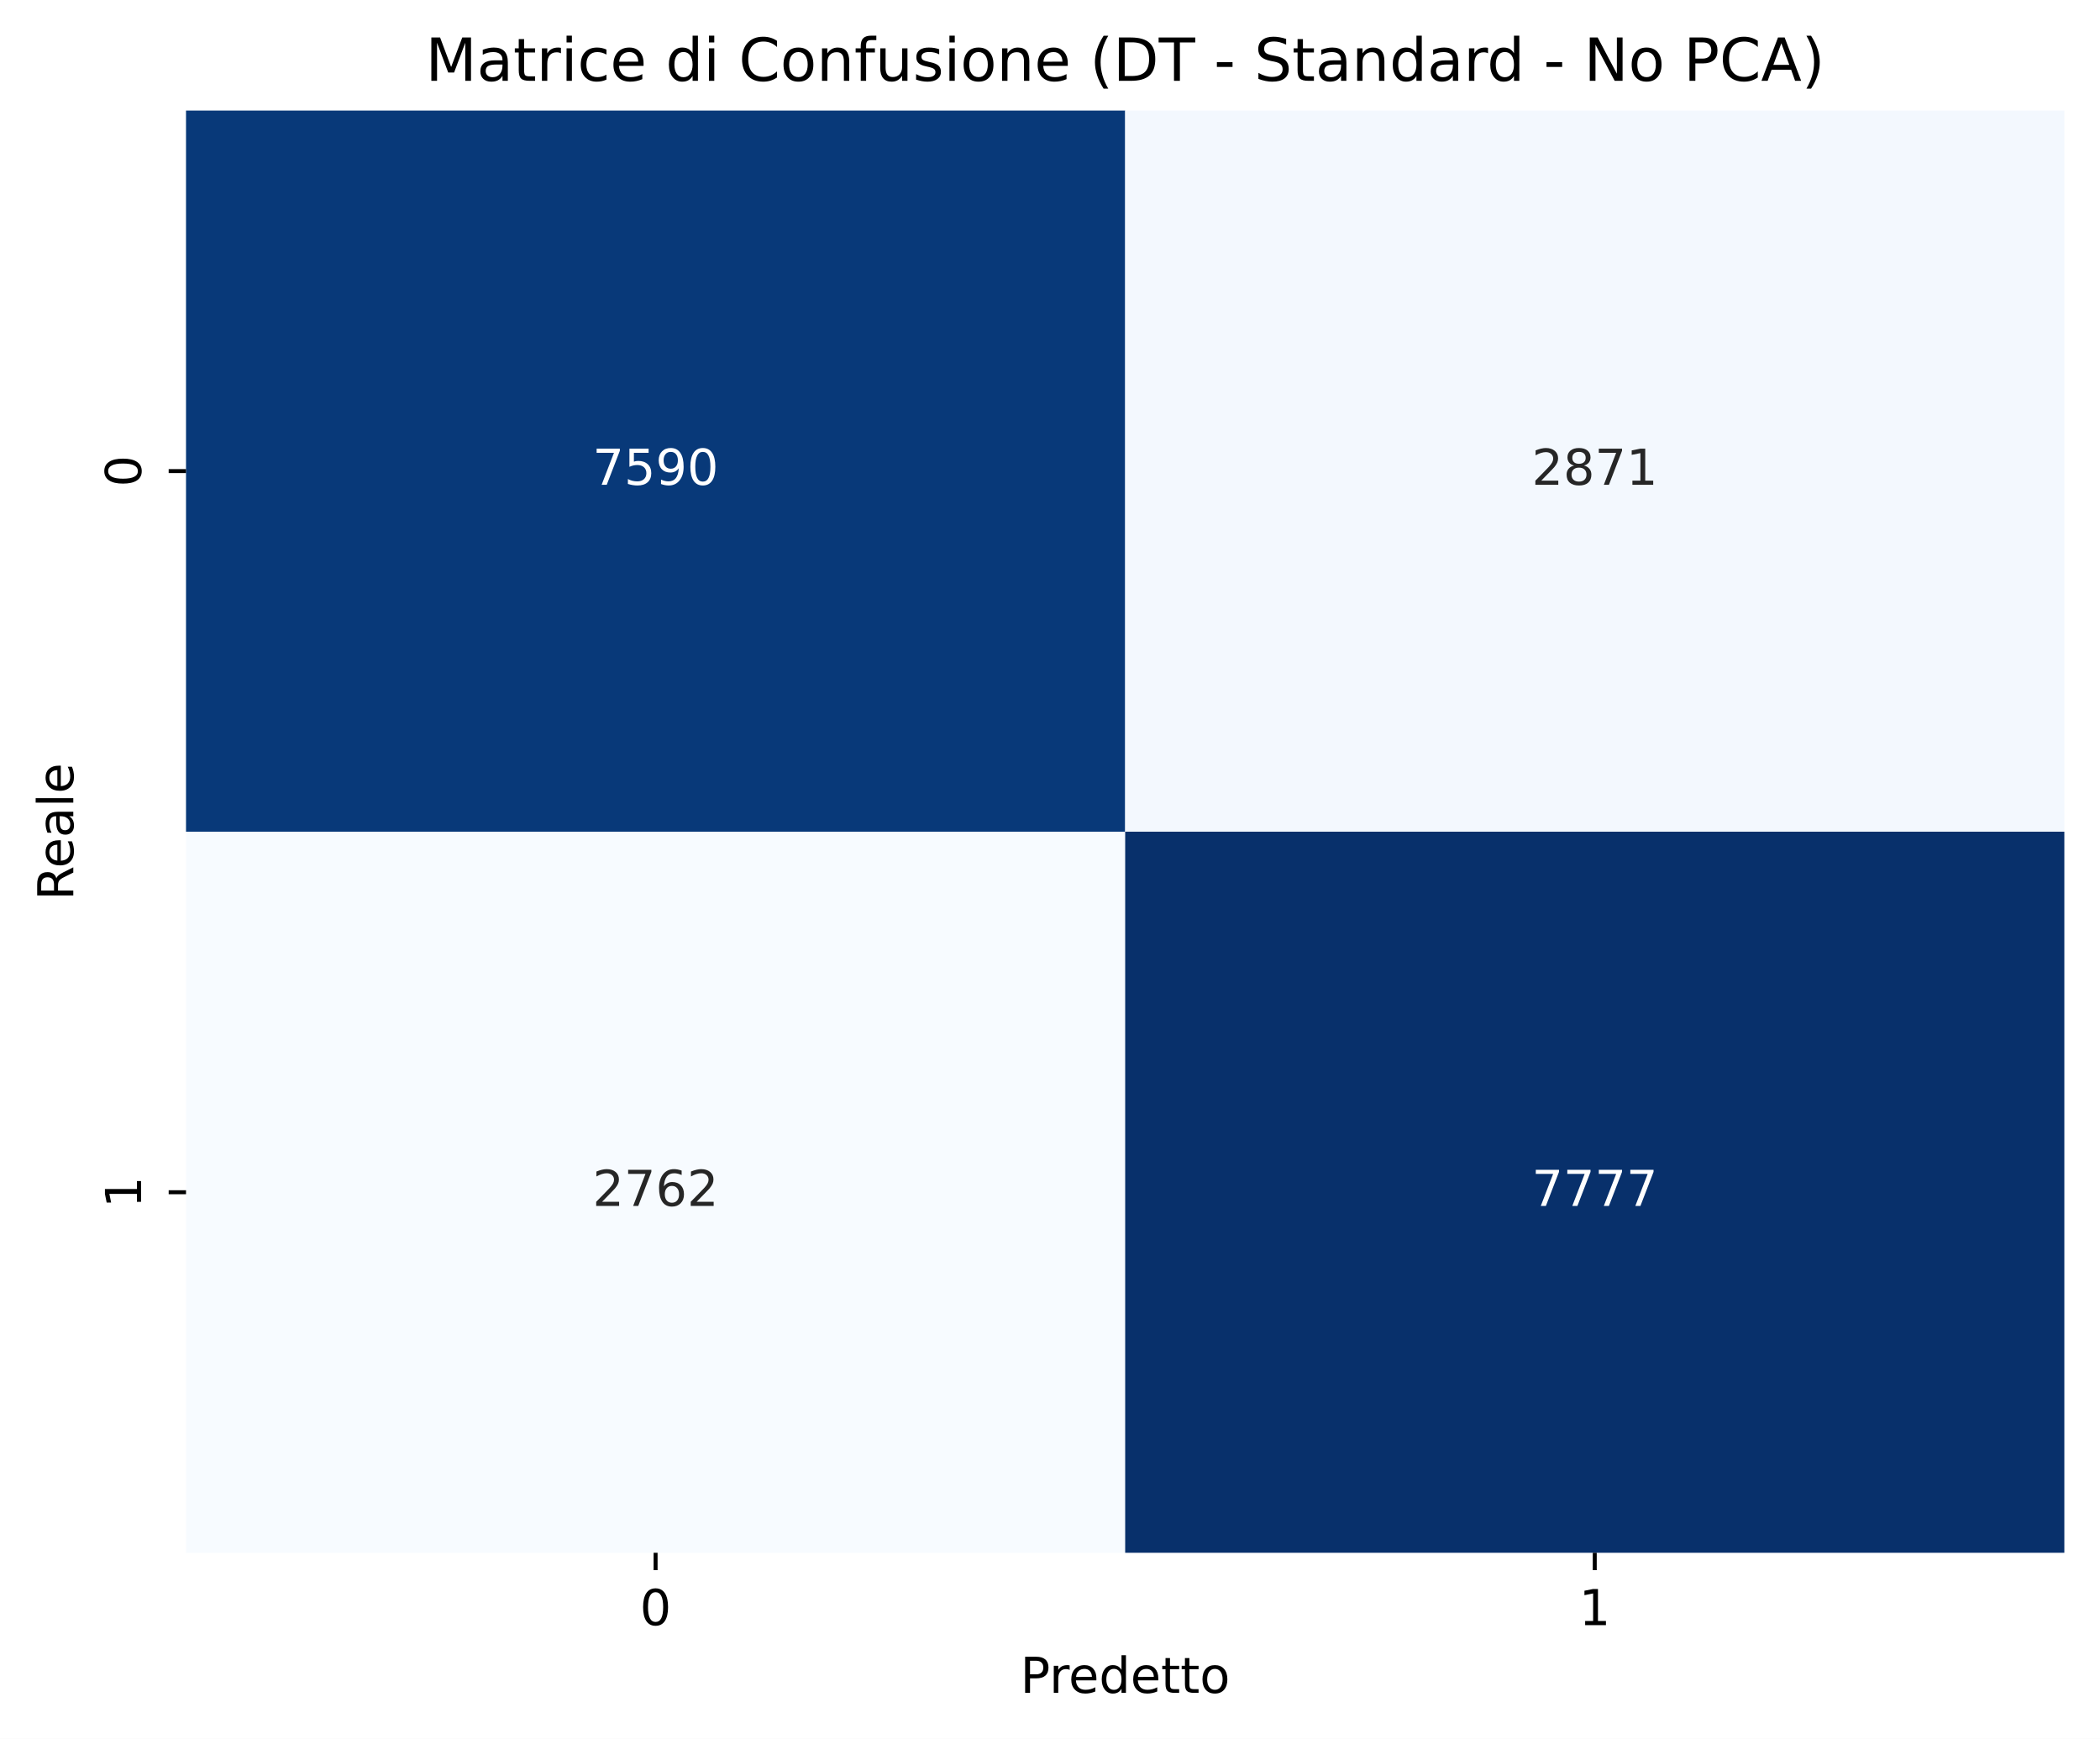
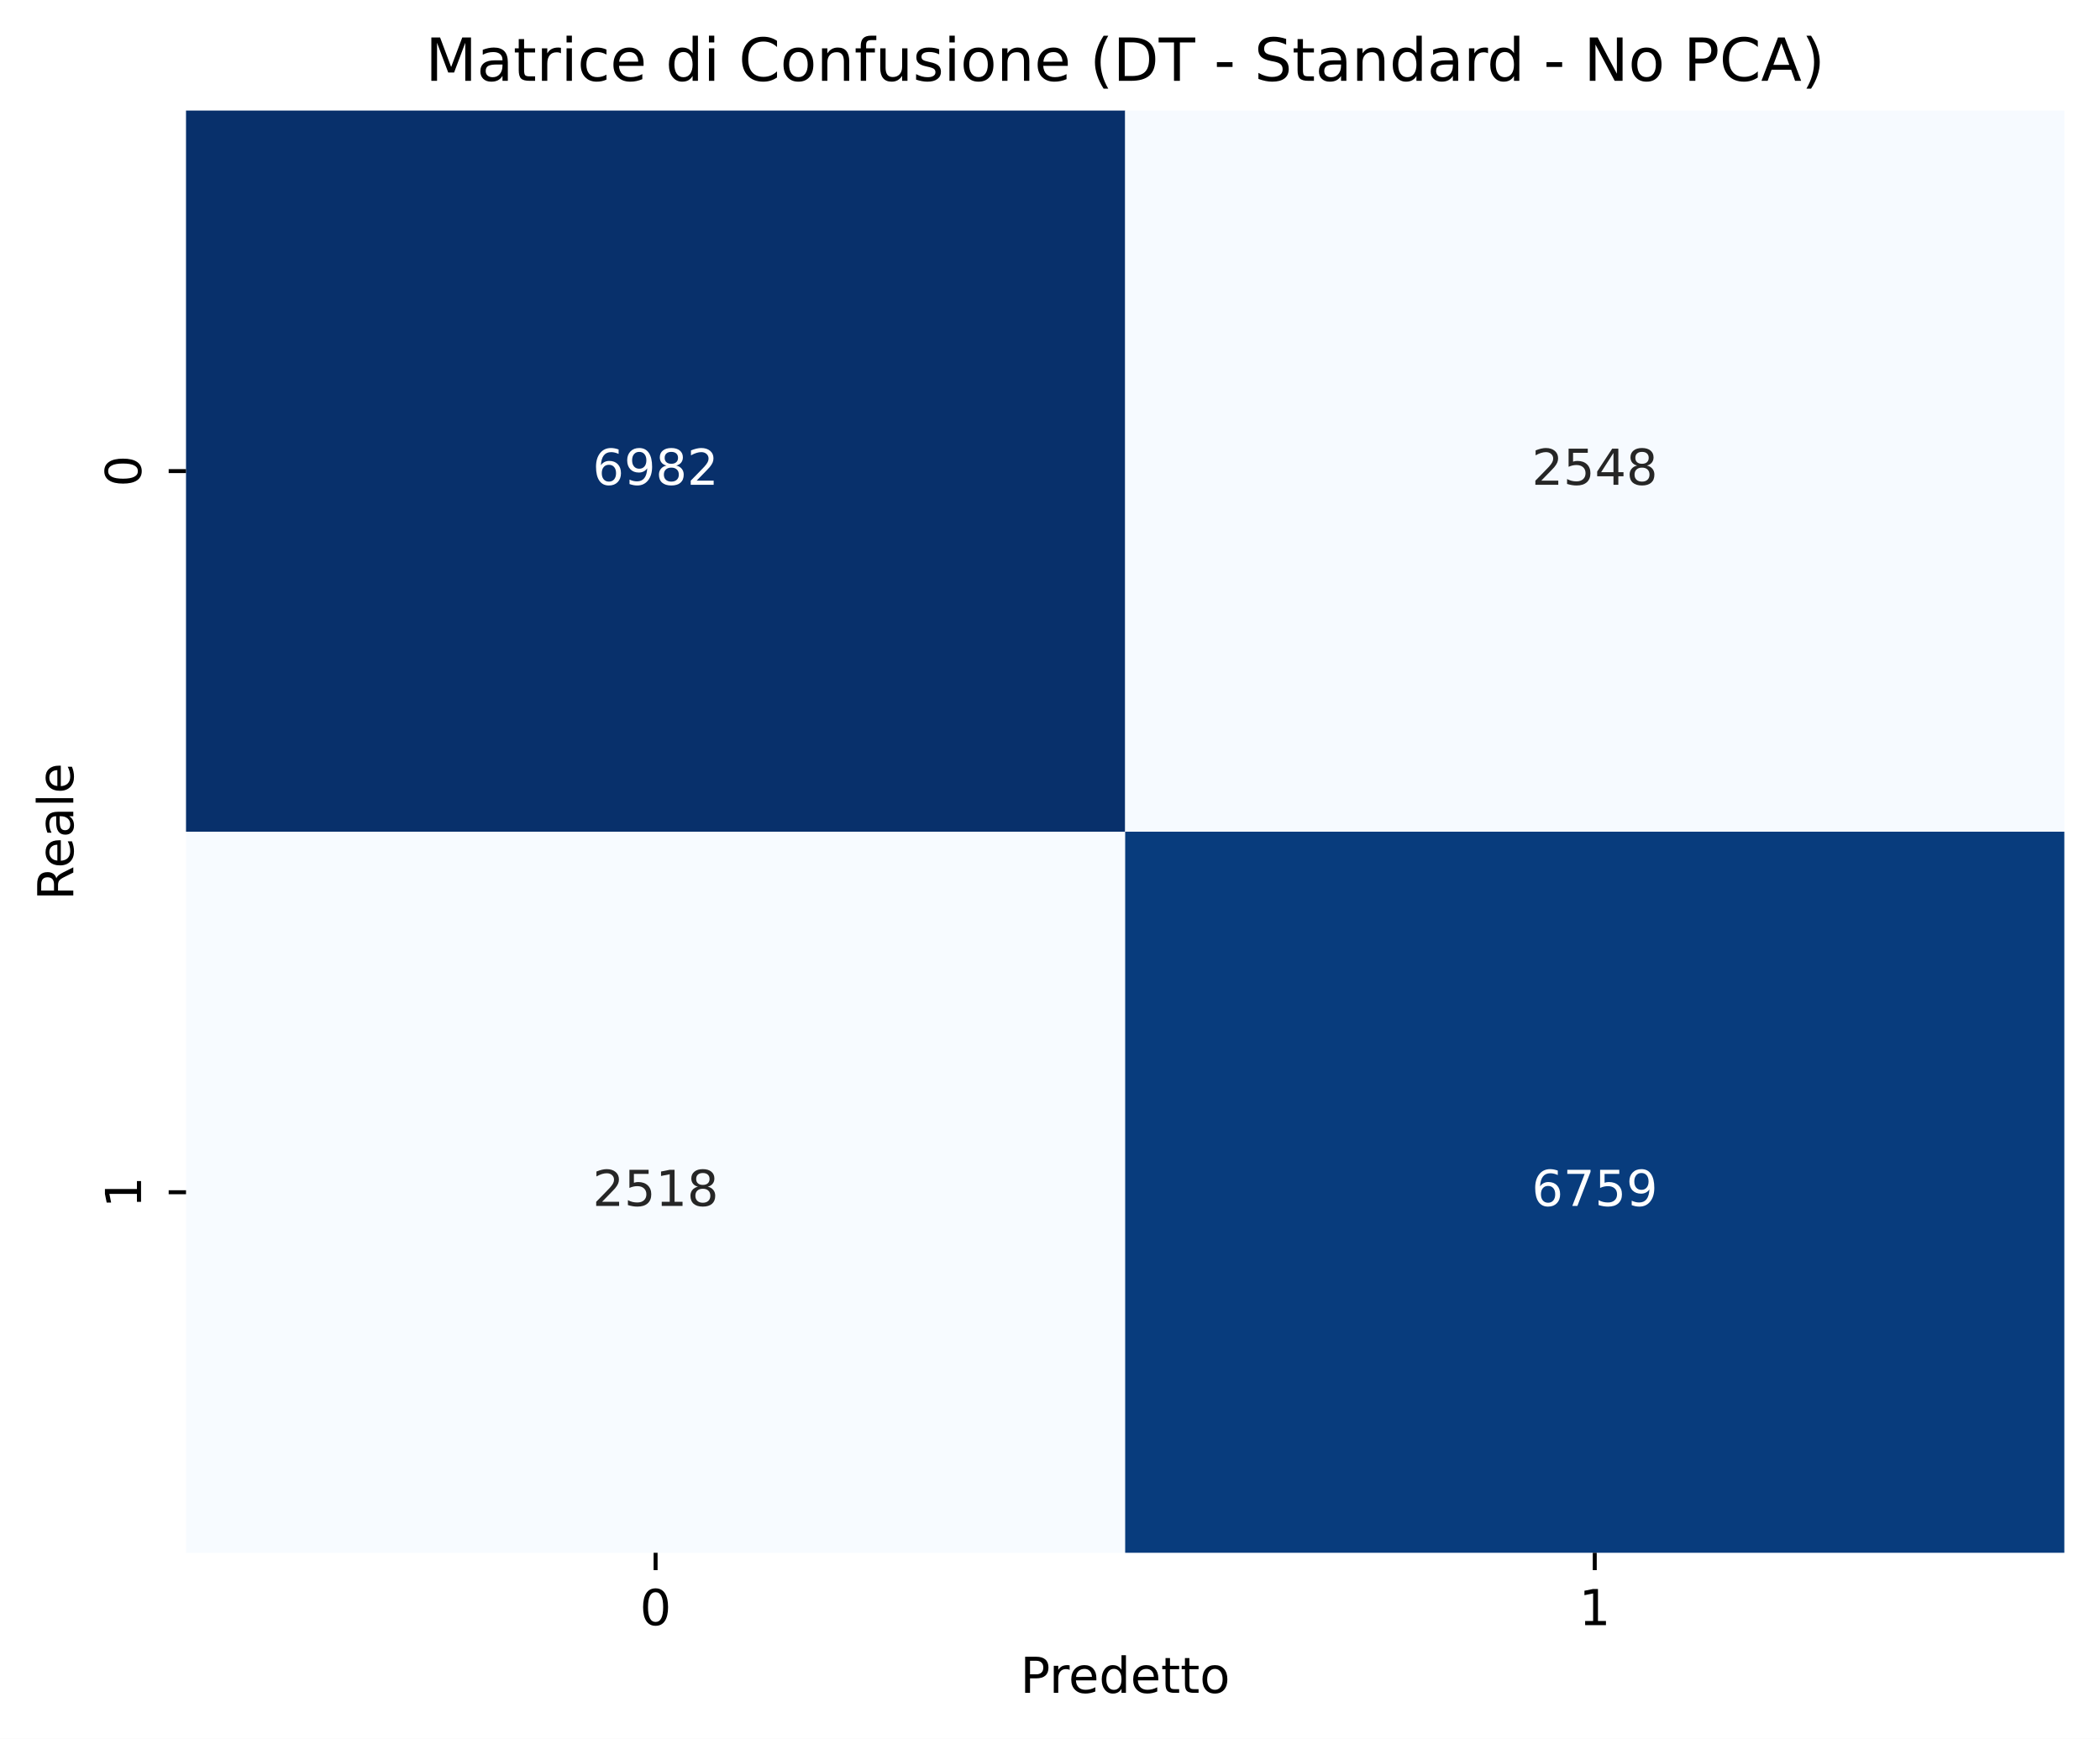
<svg xmlns="http://www.w3.org/2000/svg" xmlns:xlink="http://www.w3.org/1999/xlink" width="423.996pt" height="351.034pt" viewBox="0 0 423.996 351.034" version="1.1">
  <defs>
    <style type="text/css">*{stroke-linejoin: round; stroke-linecap: butt}</style>
  </defs>
  <g id="figure_1">
    <g id="patch_1">
      <path d="M 0 351.034  L 423.996 351.034  L 423.996 0  L 0 0  z " style="fill: #ffffff" />
    </g>
    <g id="axes_1">
      <g id="patch_2">
        <path d="M 37.556 313.478  L 416.796 313.478  L 416.796 22.318  L 37.556 22.318  z " style="fill: #ffffff" />
      </g>
      <g id="QuadMesh_1">
-         <path d="M 37.556 22.318  L 227.176 22.318  L 227.176 167.898  L 37.556 167.898  L 37.556 22.318  " clip-path="url(#p6fafb80d08)" style="fill: #083979" />
-         <path d="M 227.176 22.318  L 416.796 22.318  L 416.796 167.898  L 227.176 167.898  L 227.176 22.318  " clip-path="url(#p6fafb80d08)" style="fill: #f3f8fe" />
-         <path d="M 37.556 167.898  L 227.176 167.898  L 227.176 313.478  L 37.556 313.478  L 37.556 167.898  " clip-path="url(#p6fafb80d08)" style="fill: #f7fbff" />
-         <path d="M 227.176 167.898  L 416.796 167.898  L 416.796 313.478  L 227.176 313.478  L 227.176 167.898  " clip-path="url(#p6fafb80d08)" style="fill: #08306b" />
+         <path d="M 37.556 22.318  L 227.176 22.318  L 227.176 167.898  L 37.556 167.898  L 37.556 22.318  " clip-path="url(#p5562ab2956)" style="fill: #08306b" />
+         <path d="M 227.176 22.318  L 416.796 22.318  L 416.796 167.898  L 227.176 167.898  L 227.176 22.318  " clip-path="url(#p5562ab2956)" style="fill: #f6faff" />
+         <path d="M 37.556 167.898  L 227.176 167.898  L 227.176 313.478  L 37.556 313.478  L 37.556 167.898  " clip-path="url(#p5562ab2956)" style="fill: #f7fbff" />
+         <path d="M 227.176 167.898  L 416.796 167.898  L 416.796 313.478  L 227.176 313.478  L 227.176 167.898  " clip-path="url(#p5562ab2956)" style="fill: #083c7d" />
      </g>
      <g id="matplotlib.axis_1">
        <g id="xtick_1">
          <g id="line2d_1">
            <defs>
-               <path id="md3012f1463" d="M 0 0  L 0 3.5  " style="stroke: #000000; stroke-width: 0.8" />
-             </defs>
-             <g>
-               <use xlink:href="#md3012f1463" x="132.366" y="313.478" style="stroke: #000000; stroke-width: 0.8" />
+               <path id="mca4803044e" d="M 0 0  L 0 3.5  " style="stroke: #000000; stroke-width: 0.8" />
+             </defs>
+             <g>
+               <use xlink:href="#mca4803044e" x="132.366" y="313.478" style="stroke: #000000; stroke-width: 0.8" />
            </g>
          </g>
          <g id="text_1">
            <g transform="translate(129.185 328.0766) scale(0.1 -0.1)">
              <defs>
                <path id="DejaVuSans-30" d="M 2034 4250  Q 1547 4250 1301 3770  Q 1056 3291 1056 2328  Q 1056 1369 1301 889  Q 1547 409 2034 409  Q 2525 409 2770 889  Q 3016 1369 3016 2328  Q 3016 3291 2770 3770  Q 2525 4250 2034 4250  z M 2034 4750  Q 2819 4750 3233 4129  Q 3647 3509 3647 2328  Q 3647 1150 3233 529  Q 2819 -91 2034 -91  Q 1250 -91 836 529  Q 422 1150 422 2328  Q 422 3509 836 4129  Q 1250 4750 2034 4750  z " transform="scale(0.015625)" />
              </defs>
              <use xlink:href="#DejaVuSans-30" />
            </g>
          </g>
        </g>
        <g id="xtick_2">
          <g id="line2d_2">
            <g>
-               <use xlink:href="#md3012f1463" x="321.986" y="313.478" style="stroke: #000000; stroke-width: 0.8" />
+               <use xlink:href="#mca4803044e" x="321.986" y="313.478" style="stroke: #000000; stroke-width: 0.8" />
            </g>
          </g>
          <g id="text_2">
            <g transform="translate(318.805 328.0766) scale(0.1 -0.1)">
              <defs>
                <path id="DejaVuSans-31" d="M 794 531  L 1825 531  L 1825 4091  L 703 3866  L 703 4441  L 1819 4666  L 2450 4666  L 2450 531  L 3481 531  L 3481 0  L 794 0  L 794 531  z " transform="scale(0.015625)" />
              </defs>
              <use xlink:href="#DejaVuSans-31" />
            </g>
          </g>
        </g>
        <g id="text_3">
          <g transform="translate(205.9989 341.7547) scale(0.1 -0.1)">
            <defs>
              <path id="DejaVuSans-50" d="M 1259 4147  L 1259 2394  L 2053 2394  Q 2494 2394 2734 2622  Q 2975 2850 2975 3272  Q 2975 3691 2734 3919  Q 2494 4147 2053 4147  L 1259 4147  z M 628 4666  L 2053 4666  Q 2838 4666 3239 4311  Q 3641 3956 3641 3272  Q 3641 2581 3239 2228  Q 2838 1875 2053 1875  L 1259 1875  L 1259 0  L 628 0  L 628 4666  z " transform="scale(0.015625)" />
              <path id="DejaVuSans-72" d="M 2631 2963  Q 2534 3019 2420 3045  Q 2306 3072 2169 3072  Q 1681 3072 1420 2755  Q 1159 2438 1159 1844  L 1159 0  L 581 0  L 581 3500  L 1159 3500  L 1159 2956  Q 1341 3275 1631 3429  Q 1922 3584 2338 3584  Q 2397 3584 2469 3576  Q 2541 3569 2628 3553  L 2631 2963  z " transform="scale(0.015625)" />
              <path id="DejaVuSans-65" d="M 3597 1894  L 3597 1613  L 953 1613  Q 991 1019 1311 708  Q 1631 397 2203 397  Q 2534 397 2845 478  Q 3156 559 3463 722  L 3463 178  Q 3153 47 2828 -22  Q 2503 -91 2169 -91  Q 1331 -91 842 396  Q 353 884 353 1716  Q 353 2575 817 3079  Q 1281 3584 2069 3584  Q 2775 3584 3186 3129  Q 3597 2675 3597 1894  z M 3022 2063  Q 3016 2534 2758 2815  Q 2500 3097 2075 3097  Q 1594 3097 1305 2825  Q 1016 2553 972 2059  L 3022 2063  z " transform="scale(0.015625)" />
              <path id="DejaVuSans-64" d="M 2906 2969  L 2906 4863  L 3481 4863  L 3481 0  L 2906 0  L 2906 525  Q 2725 213 2448 61  Q 2172 -91 1784 -91  Q 1150 -91 751 415  Q 353 922 353 1747  Q 353 2572 751 3078  Q 1150 3584 1784 3584  Q 2172 3584 2448 3432  Q 2725 3281 2906 2969  z M 947 1747  Q 947 1113 1208 752  Q 1469 391 1925 391  Q 2381 391 2643 752  Q 2906 1113 2906 1747  Q 2906 2381 2643 2742  Q 2381 3103 1925 3103  Q 1469 3103 1208 2742  Q 947 2381 947 1747  z " transform="scale(0.015625)" />
              <path id="DejaVuSans-74" d="M 1172 4494  L 1172 3500  L 2356 3500  L 2356 3053  L 1172 3053  L 1172 1153  Q 1172 725 1289 603  Q 1406 481 1766 481  L 2356 481  L 2356 0  L 1766 0  Q 1100 0 847 248  Q 594 497 594 1153  L 594 3053  L 172 3053  L 172 3500  L 594 3500  L 594 4494  L 1172 4494  z " transform="scale(0.015625)" />
              <path id="DejaVuSans-6f" d="M 1959 3097  Q 1497 3097 1228 2736  Q 959 2375 959 1747  Q 959 1119 1226 758  Q 1494 397 1959 397  Q 2419 397 2687 759  Q 2956 1122 2956 1747  Q 2956 2369 2687 2733  Q 2419 3097 1959 3097  z M 1959 3584  Q 2709 3584 3137 3096  Q 3566 2609 3566 1747  Q 3566 888 3137 398  Q 2709 -91 1959 -91  Q 1206 -91 779 398  Q 353 888 353 1747  Q 353 2609 779 3096  Q 1206 3584 1959 3584  z " transform="scale(0.015625)" />
            </defs>
            <use xlink:href="#DejaVuSans-50" />
            <use xlink:href="#DejaVuSans-72" transform="translate(58.55273 0)" />
            <use xlink:href="#DejaVuSans-65" transform="translate(97.41602 0)" />
            <use xlink:href="#DejaVuSans-64" transform="translate(158.9395 0)" />
            <use xlink:href="#DejaVuSans-65" transform="translate(222.416 0)" />
            <use xlink:href="#DejaVuSans-74" transform="translate(283.9395 0)" />
            <use xlink:href="#DejaVuSans-74" transform="translate(323.1484 0)" />
            <use xlink:href="#DejaVuSans-6f" transform="translate(362.3574 0)" />
          </g>
        </g>
      </g>
      <g id="matplotlib.axis_2">
        <g id="ytick_1">
          <g id="line2d_3">
            <defs>
-               <path id="mf9496906a8" d="M 0 0  L -3.5 0  " style="stroke: #000000; stroke-width: 0.8" />
-             </defs>
-             <g>
-               <use xlink:href="#mf9496906a8" x="37.556" y="95.108" style="stroke: #000000; stroke-width: 0.8" />
+               <path id="m77fe5e11b5" d="M 0 0  L -3.5 0  " style="stroke: #000000; stroke-width: 0.8" />
+             </defs>
+             <g>
+               <use xlink:href="#m77fe5e11b5" x="37.556" y="95.108" style="stroke: #000000; stroke-width: 0.8" />
            </g>
          </g>
          <g id="text_4">
            <g transform="translate(28.47656 98.28938) rotate(-90) scale(0.1 -0.1)">
              <use xlink:href="#DejaVuSans-30" />
            </g>
          </g>
        </g>
        <g id="ytick_2">
          <g id="line2d_4">
            <g>
-               <use xlink:href="#mf9496906a8" x="37.556" y="240.688" style="stroke: #000000; stroke-width: 0.8" />
+               <use xlink:href="#m77fe5e11b5" x="37.556" y="240.688" style="stroke: #000000; stroke-width: 0.8" />
            </g>
          </g>
          <g id="text_5">
            <g transform="translate(28.47656 243.8694) rotate(-90) scale(0.1 -0.1)">
              <use xlink:href="#DejaVuSans-31" />
            </g>
          </g>
        </g>
        <g id="text_6">
          <g transform="translate(14.79844 181.7536) rotate(-90) scale(0.1 -0.1)">
            <defs>
              <path id="DejaVuSans-52" d="M 2841 2188  Q 3044 2119 3236 1894  Q 3428 1669 3622 1275  L 4263 0  L 3584 0  L 2988 1197  Q 2756 1666 2539 1819  Q 2322 1972 1947 1972  L 1259 1972  L 1259 0  L 628 0  L 628 4666  L 2053 4666  Q 2853 4666 3247 4331  Q 3641 3997 3641 3322  Q 3641 2881 3436 2590  Q 3231 2300 2841 2188  z M 1259 4147  L 1259 2491  L 2053 2491  Q 2509 2491 2742 2702  Q 2975 2913 2975 3322  Q 2975 3731 2742 3939  Q 2509 4147 2053 4147  L 1259 4147  z " transform="scale(0.015625)" />
              <path id="DejaVuSans-61" d="M 2194 1759  Q 1497 1759 1228 1600  Q 959 1441 959 1056  Q 959 750 1161 570  Q 1363 391 1709 391  Q 2188 391 2477 730  Q 2766 1069 2766 1631  L 2766 1759  L 2194 1759  z M 3341 1997  L 3341 0  L 2766 0  L 2766 531  Q 2569 213 2275 61  Q 1981 -91 1556 -91  Q 1019 -91 701 211  Q 384 513 384 1019  Q 384 1609 779 1909  Q 1175 2209 1959 2209  L 2766 2209  L 2766 2266  Q 2766 2663 2505 2880  Q 2244 3097 1772 3097  Q 1472 3097 1187 3025  Q 903 2953 641 2809  L 641 3341  Q 956 3463 1253 3523  Q 1550 3584 1831 3584  Q 2591 3584 2966 3190  Q 3341 2797 3341 1997  z " transform="scale(0.015625)" />
              <path id="DejaVuSans-6c" d="M 603 4863  L 1178 4863  L 1178 0  L 603 0  L 603 4863  z " transform="scale(0.015625)" />
            </defs>
            <use xlink:href="#DejaVuSans-52" />
            <use xlink:href="#DejaVuSans-65" transform="translate(64.98242 0)" />
            <use xlink:href="#DejaVuSans-61" transform="translate(126.5059 0)" />
            <use xlink:href="#DejaVuSans-6c" transform="translate(187.7852 0)" />
            <use xlink:href="#DejaVuSans-65" transform="translate(215.5684 0)" />
          </g>
        </g>
      </g>
      <g id="text_7">
        <g style="fill: #ffffff" transform="translate(119.6412 97.8675) scale(0.1 -0.1)">
          <defs>
-             <path id="DejaVuSans-37" d="M 525 4666  L 3525 4666  L 3525 4397  L 1831 0  L 1172 0  L 2766 4134  L 525 4134  L 525 4666  z " transform="scale(0.015625)" />
-             <path id="DejaVuSans-35" d="M 691 4666  L 3169 4666  L 3169 4134  L 1269 4134  L 1269 2991  Q 1406 3038 1543 3061  Q 1681 3084 1819 3084  Q 2600 3084 3056 2656  Q 3513 2228 3513 1497  Q 3513 744 3044 326  Q 2575 -91 1722 -91  Q 1428 -91 1123 -41  Q 819 9 494 109  L 494 744  Q 775 591 1075 516  Q 1375 441 1709 441  Q 2250 441 2565 725  Q 2881 1009 2881 1497  Q 2881 1984 2565 2268  Q 2250 2553 1709 2553  Q 1456 2553 1204 2497  Q 953 2441 691 2322  L 691 4666  z " transform="scale(0.015625)" />
+             <path id="DejaVuSans-36" d="M 2113 2584  Q 1688 2584 1439 2293  Q 1191 2003 1191 1497  Q 1191 994 1439 701  Q 1688 409 2113 409  Q 2538 409 2786 701  Q 3034 994 3034 1497  Q 3034 2003 2786 2293  Q 2538 2584 2113 2584  z M 3366 4563  L 3366 3988  Q 3128 4100 2886 4159  Q 2644 4219 2406 4219  Q 1781 4219 1451 3797  Q 1122 3375 1075 2522  Q 1259 2794 1537 2939  Q 1816 3084 2150 3084  Q 2853 3084 3261 2657  Q 3669 2231 3669 1497  Q 3669 778 3244 343  Q 2819 -91 2113 -91  Q 1303 -91 875 529  Q 447 1150 447 2328  Q 447 3434 972 4092  Q 1497 4750 2381 4750  Q 2619 4750 2861 4703  Q 3103 4656 3366 4563  z " transform="scale(0.015625)" />
            <path id="DejaVuSans-39" d="M 703 97  L 703 672  Q 941 559 1184 500  Q 1428 441 1663 441  Q 2288 441 2617 861  Q 2947 1281 2994 2138  Q 2813 1869 2534 1725  Q 2256 1581 1919 1581  Q 1219 1581 811 2004  Q 403 2428 403 3163  Q 403 3881 828 4315  Q 1253 4750 1959 4750  Q 2769 4750 3195 4129  Q 3622 3509 3622 2328  Q 3622 1225 3098 567  Q 2575 -91 1691 -91  Q 1453 -91 1209 -44  Q 966 3 703 97  z M 1959 2075  Q 2384 2075 2632 2365  Q 2881 2656 2881 3163  Q 2881 3666 2632 3958  Q 2384 4250 1959 4250  Q 1534 4250 1286 3958  Q 1038 3666 1038 3163  Q 1038 2656 1286 2365  Q 1534 2075 1959 2075  z " transform="scale(0.015625)" />
-           </defs>
-           <use xlink:href="#DejaVuSans-37" />
-           <use xlink:href="#DejaVuSans-35" transform="translate(63.62305 0)" />
-           <use xlink:href="#DejaVuSans-39" transform="translate(127.2461 0)" />
-           <use xlink:href="#DejaVuSans-30" transform="translate(190.8691 0)" />
+             <path id="DejaVuSans-38" d="M 2034 2216  Q 1584 2216 1326 1975  Q 1069 1734 1069 1313  Q 1069 891 1326 650  Q 1584 409 2034 409  Q 2484 409 2743 651  Q 3003 894 3003 1313  Q 3003 1734 2745 1975  Q 2488 2216 2034 2216  z M 1403 2484  Q 997 2584 770 2862  Q 544 3141 544 3541  Q 544 4100 942 4425  Q 1341 4750 2034 4750  Q 2731 4750 3128 4425  Q 3525 4100 3525 3541  Q 3525 3141 3298 2862  Q 3072 2584 2669 2484  Q 3125 2378 3379 2068  Q 3634 1759 3634 1313  Q 3634 634 3220 271  Q 2806 -91 2034 -91  Q 1263 -91 848 271  Q 434 634 434 1313  Q 434 1759 690 2068  Q 947 2378 1403 2484  z M 1172 3481  Q 1172 3119 1398 2916  Q 1625 2713 2034 2713  Q 2441 2713 2670 2916  Q 2900 3119 2900 3481  Q 2900 3844 2670 4047  Q 2441 4250 2034 4250  Q 1625 4250 1398 4047  Q 1172 3844 1172 3481  z " transform="scale(0.015625)" />
+             <path id="DejaVuSans-32" d="M 1228 531  L 3431 531  L 3431 0  L 469 0  L 469 531  Q 828 903 1448 1529  Q 2069 2156 2228 2338  Q 2531 2678 2651 2914  Q 2772 3150 2772 3378  Q 2772 3750 2511 3984  Q 2250 4219 1831 4219  Q 1534 4219 1204 4116  Q 875 4013 500 3803  L 500 4441  Q 881 4594 1212 4672  Q 1544 4750 1819 4750  Q 2544 4750 2975 4387  Q 3406 4025 3406 3419  Q 3406 3131 3298 2873  Q 3191 2616 2906 2266  Q 2828 2175 2409 1742  Q 1991 1309 1228 531  z " transform="scale(0.015625)" />
+           </defs>
+           <use xlink:href="#DejaVuSans-36" />
+           <use xlink:href="#DejaVuSans-39" transform="translate(63.62305 0)" />
+           <use xlink:href="#DejaVuSans-38" transform="translate(127.2461 0)" />
+           <use xlink:href="#DejaVuSans-32" transform="translate(190.8691 0)" />
        </g>
      </g>
      <g id="text_8">
        <g style="fill: #262626" transform="translate(309.2613 97.8675) scale(0.1 -0.1)">
          <defs>
-             <path id="DejaVuSans-32" d="M 1228 531  L 3431 531  L 3431 0  L 469 0  L 469 531  Q 828 903 1448 1529  Q 2069 2156 2228 2338  Q 2531 2678 2651 2914  Q 2772 3150 2772 3378  Q 2772 3750 2511 3984  Q 2250 4219 1831 4219  Q 1534 4219 1204 4116  Q 875 4013 500 3803  L 500 4441  Q 881 4594 1212 4672  Q 1544 4750 1819 4750  Q 2544 4750 2975 4387  Q 3406 4025 3406 3419  Q 3406 3131 3298 2873  Q 3191 2616 2906 2266  Q 2828 2175 2409 1742  Q 1991 1309 1228 531  z " transform="scale(0.015625)" />
-             <path id="DejaVuSans-38" d="M 2034 2216  Q 1584 2216 1326 1975  Q 1069 1734 1069 1313  Q 1069 891 1326 650  Q 1584 409 2034 409  Q 2484 409 2743 651  Q 3003 894 3003 1313  Q 3003 1734 2745 1975  Q 2488 2216 2034 2216  z M 1403 2484  Q 997 2584 770 2862  Q 544 3141 544 3541  Q 544 4100 942 4425  Q 1341 4750 2034 4750  Q 2731 4750 3128 4425  Q 3525 4100 3525 3541  Q 3525 3141 3298 2862  Q 3072 2584 2669 2484  Q 3125 2378 3379 2068  Q 3634 1759 3634 1313  Q 3634 634 3220 271  Q 2806 -91 2034 -91  Q 1263 -91 848 271  Q 434 634 434 1313  Q 434 1759 690 2068  Q 947 2378 1403 2484  z M 1172 3481  Q 1172 3119 1398 2916  Q 1625 2713 2034 2713  Q 2441 2713 2670 2916  Q 2900 3119 2900 3481  Q 2900 3844 2670 4047  Q 2441 4250 2034 4250  Q 1625 4250 1398 4047  Q 1172 3844 1172 3481  z " transform="scale(0.015625)" />
+             <path id="DejaVuSans-35" d="M 691 4666  L 3169 4666  L 3169 4134  L 1269 4134  L 1269 2991  Q 1406 3038 1543 3061  Q 1681 3084 1819 3084  Q 2600 3084 3056 2656  Q 3513 2228 3513 1497  Q 3513 744 3044 326  Q 2575 -91 1722 -91  Q 1428 -91 1123 -41  Q 819 9 494 109  L 494 744  Q 775 591 1075 516  Q 1375 441 1709 441  Q 2250 441 2565 725  Q 2881 1009 2881 1497  Q 2881 1984 2565 2268  Q 2250 2553 1709 2553  Q 1456 2553 1204 2497  Q 953 2441 691 2322  L 691 4666  z " transform="scale(0.015625)" />
+             <path id="DejaVuSans-34" d="M 2419 4116  L 825 1625  L 2419 1625  L 2419 4116  z M 2253 4666  L 3047 4666  L 3047 1625  L 3713 1625  L 3713 1100  L 3047 1100  L 3047 0  L 2419 0  L 2419 1100  L 313 1100  L 313 1709  L 2253 4666  z " transform="scale(0.015625)" />
          </defs>
          <use xlink:href="#DejaVuSans-32" />
-           <use xlink:href="#DejaVuSans-38" transform="translate(63.62305 0)" />
-           <use xlink:href="#DejaVuSans-37" transform="translate(127.2461 0)" />
-           <use xlink:href="#DejaVuSans-31" transform="translate(190.8691 0)" />
+           <use xlink:href="#DejaVuSans-35" transform="translate(63.62305 0)" />
+           <use xlink:href="#DejaVuSans-34" transform="translate(127.2461 0)" />
+           <use xlink:href="#DejaVuSans-38" transform="translate(190.8691 0)" />
        </g>
      </g>
      <g id="text_9">
        <g style="fill: #262626" transform="translate(119.6412 243.4475) scale(0.1 -0.1)">
-           <defs>
-             <path id="DejaVuSans-36" d="M 2113 2584  Q 1688 2584 1439 2293  Q 1191 2003 1191 1497  Q 1191 994 1439 701  Q 1688 409 2113 409  Q 2538 409 2786 701  Q 3034 994 3034 1497  Q 3034 2003 2786 2293  Q 2538 2584 2113 2584  z M 3366 4563  L 3366 3988  Q 3128 4100 2886 4159  Q 2644 4219 2406 4219  Q 1781 4219 1451 3797  Q 1122 3375 1075 2522  Q 1259 2794 1537 2939  Q 1816 3084 2150 3084  Q 2853 3084 3261 2657  Q 3669 2231 3669 1497  Q 3669 778 3244 343  Q 2819 -91 2113 -91  Q 1303 -91 875 529  Q 447 1150 447 2328  Q 447 3434 972 4092  Q 1497 4750 2381 4750  Q 2619 4750 2861 4703  Q 3103 4656 3366 4563  z " transform="scale(0.015625)" />
-           </defs>
          <use xlink:href="#DejaVuSans-32" />
-           <use xlink:href="#DejaVuSans-37" transform="translate(63.62305 0)" />
-           <use xlink:href="#DejaVuSans-36" transform="translate(127.2461 0)" />
-           <use xlink:href="#DejaVuSans-32" transform="translate(190.8691 0)" />
+           <use xlink:href="#DejaVuSans-35" transform="translate(63.62305 0)" />
+           <use xlink:href="#DejaVuSans-31" transform="translate(127.2461 0)" />
+           <use xlink:href="#DejaVuSans-38" transform="translate(190.8691 0)" />
        </g>
      </g>
      <g id="text_10">
        <g style="fill: #ffffff" transform="translate(309.2613 243.4475) scale(0.1 -0.1)">
-           <use xlink:href="#DejaVuSans-37" />
+           <defs>
+             <path id="DejaVuSans-37" d="M 525 4666  L 3525 4666  L 3525 4397  L 1831 0  L 1172 0  L 2766 4134  L 525 4134  L 525 4666  z " transform="scale(0.015625)" />
+           </defs>
+           <use xlink:href="#DejaVuSans-36" />
          <use xlink:href="#DejaVuSans-37" transform="translate(63.62305 0)" />
-           <use xlink:href="#DejaVuSans-37" transform="translate(127.2461 0)" />
-           <use xlink:href="#DejaVuSans-37" transform="translate(190.8691 0)" />
+           <use xlink:href="#DejaVuSans-35" transform="translate(127.2461 0)" />
+           <use xlink:href="#DejaVuSans-39" transform="translate(190.8691 0)" />
        </g>
      </g>
      <g id="text_11">
        <g transform="translate(85.91375 16.31812) scale(0.12 -0.12)">
          <defs>
            <path id="DejaVuSans-4d" d="M 628 4666  L 1569 4666  L 2759 1491  L 3956 4666  L 4897 4666  L 4897 0  L 4281 0  L 4281 4097  L 3078 897  L 2444 897  L 1241 4097  L 1241 0  L 628 0  L 628 4666  z " transform="scale(0.015625)" />
            <path id="DejaVuSans-69" d="M 603 3500  L 1178 3500  L 1178 0  L 603 0  L 603 3500  z M 603 4863  L 1178 4863  L 1178 4134  L 603 4134  L 603 4863  z " transform="scale(0.015625)" />
            <path id="DejaVuSans-63" d="M 3122 3366  L 3122 2828  Q 2878 2963 2633 3030  Q 2388 3097 2138 3097  Q 1578 3097 1268 2742  Q 959 2388 959 1747  Q 959 1106 1268 751  Q 1578 397 2138 397  Q 2388 397 2633 464  Q 2878 531 3122 666  L 3122 134  Q 2881 22 2623 -34  Q 2366 -91 2075 -91  Q 1284 -91 818 406  Q 353 903 353 1747  Q 353 2603 823 3093  Q 1294 3584 2113 3584  Q 2378 3584 2631 3529  Q 2884 3475 3122 3366  z " transform="scale(0.015625)" />
            <path id="DejaVuSans-20" transform="scale(0.015625)" />
            <path id="DejaVuSans-43" d="M 4122 4306  L 4122 3641  Q 3803 3938 3442 4084  Q 3081 4231 2675 4231  Q 1875 4231 1450 3742  Q 1025 3253 1025 2328  Q 1025 1406 1450 917  Q 1875 428 2675 428  Q 3081 428 3442 575  Q 3803 722 4122 1019  L 4122 359  Q 3791 134 3420 21  Q 3050 -91 2638 -91  Q 1578 -91 968 557  Q 359 1206 359 2328  Q 359 3453 968 4101  Q 1578 4750 2638 4750  Q 3056 4750 3426 4639  Q 3797 4528 4122 4306  z " transform="scale(0.015625)" />
            <path id="DejaVuSans-6e" d="M 3513 2113  L 3513 0  L 2938 0  L 2938 2094  Q 2938 2591 2744 2837  Q 2550 3084 2163 3084  Q 1697 3084 1428 2787  Q 1159 2491 1159 1978  L 1159 0  L 581 0  L 581 3500  L 1159 3500  L 1159 2956  Q 1366 3272 1645 3428  Q 1925 3584 2291 3584  Q 2894 3584 3203 3211  Q 3513 2838 3513 2113  z " transform="scale(0.015625)" />
            <path id="DejaVuSans-66" d="M 2375 4863  L 2375 4384  L 1825 4384  Q 1516 4384 1395 4259  Q 1275 4134 1275 3809  L 1275 3500  L 2222 3500  L 2222 3053  L 1275 3053  L 1275 0  L 697 0  L 697 3053  L 147 3053  L 147 3500  L 697 3500  L 697 3744  Q 697 4328 969 4595  Q 1241 4863 1831 4863  L 2375 4863  z " transform="scale(0.015625)" />
            <path id="DejaVuSans-75" d="M 544 1381  L 544 3500  L 1119 3500  L 1119 1403  Q 1119 906 1312 657  Q 1506 409 1894 409  Q 2359 409 2629 706  Q 2900 1003 2900 1516  L 2900 3500  L 3475 3500  L 3475 0  L 2900 0  L 2900 538  Q 2691 219 2414 64  Q 2138 -91 1772 -91  Q 1169 -91 856 284  Q 544 659 544 1381  z M 1991 3584  L 1991 3584  z " transform="scale(0.015625)" />
            <path id="DejaVuSans-73" d="M 2834 3397  L 2834 2853  Q 2591 2978 2328 3040  Q 2066 3103 1784 3103  Q 1356 3103 1142 2972  Q 928 2841 928 2578  Q 928 2378 1081 2264  Q 1234 2150 1697 2047  L 1894 2003  Q 2506 1872 2764 1633  Q 3022 1394 3022 966  Q 3022 478 2636 193  Q 2250 -91 1575 -91  Q 1294 -91 989 -36  Q 684 19 347 128  L 347 722  Q 666 556 975 473  Q 1284 391 1588 391  Q 1994 391 2212 530  Q 2431 669 2431 922  Q 2431 1156 2273 1281  Q 2116 1406 1581 1522  L 1381 1569  Q 847 1681 609 1914  Q 372 2147 372 2553  Q 372 3047 722 3315  Q 1072 3584 1716 3584  Q 2034 3584 2315 3537  Q 2597 3491 2834 3397  z " transform="scale(0.015625)" />
            <path id="DejaVuSans-28" d="M 1984 4856  Q 1566 4138 1362 3434  Q 1159 2731 1159 2009  Q 1159 1288 1364 580  Q 1569 -128 1984 -844  L 1484 -844  Q 1016 -109 783 600  Q 550 1309 550 2009  Q 550 2706 781 3412  Q 1013 4119 1484 4856  L 1984 4856  z " transform="scale(0.015625)" />
            <path id="DejaVuSans-44" d="M 1259 4147  L 1259 519  L 2022 519  Q 2988 519 3436 956  Q 3884 1394 3884 2338  Q 3884 3275 3436 3711  Q 2988 4147 2022 4147  L 1259 4147  z M 628 4666  L 1925 4666  Q 3281 4666 3915 4102  Q 4550 3538 4550 2338  Q 4550 1131 3912 565  Q 3275 0 1925 0  L 628 0  L 628 4666  z " transform="scale(0.015625)" />
            <path id="DejaVuSans-54" d="M -19 4666  L 3928 4666  L 3928 4134  L 2272 4134  L 2272 0  L 1638 0  L 1638 4134  L -19 4134  L -19 4666  z " transform="scale(0.015625)" />
            <path id="DejaVuSans-2d" d="M 313 2009  L 1997 2009  L 1997 1497  L 313 1497  L 313 2009  z " transform="scale(0.015625)" />
            <path id="DejaVuSans-53" d="M 3425 4513  L 3425 3897  Q 3066 4069 2747 4153  Q 2428 4238 2131 4238  Q 1616 4238 1336 4038  Q 1056 3838 1056 3469  Q 1056 3159 1242 3001  Q 1428 2844 1947 2747  L 2328 2669  Q 3034 2534 3370 2195  Q 3706 1856 3706 1288  Q 3706 609 3251 259  Q 2797 -91 1919 -91  Q 1588 -91 1214 -16  Q 841 59 441 206  L 441 856  Q 825 641 1194 531  Q 1563 422 1919 422  Q 2459 422 2753 634  Q 3047 847 3047 1241  Q 3047 1584 2836 1778  Q 2625 1972 2144 2069  L 1759 2144  Q 1053 2284 737 2584  Q 422 2884 422 3419  Q 422 4038 858 4394  Q 1294 4750 2059 4750  Q 2388 4750 2728 4690  Q 3069 4631 3425 4513  z " transform="scale(0.015625)" />
            <path id="DejaVuSans-4e" d="M 628 4666  L 1478 4666  L 3547 763  L 3547 4666  L 4159 4666  L 4159 0  L 3309 0  L 1241 3903  L 1241 0  L 628 0  L 628 4666  z " transform="scale(0.015625)" />
            <path id="DejaVuSans-41" d="M 2188 4044  L 1331 1722  L 3047 1722  L 2188 4044  z M 1831 4666  L 2547 4666  L 4325 0  L 3669 0  L 3244 1197  L 1141 1197  L 716 0  L 50 0  L 1831 4666  z " transform="scale(0.015625)" />
            <path id="DejaVuSans-29" d="M 513 4856  L 1013 4856  Q 1481 4119 1714 3412  Q 1947 2706 1947 2009  Q 1947 1309 1714 600  Q 1481 -109 1013 -844  L 513 -844  Q 928 -128 1133 580  Q 1338 1288 1338 2009  Q 1338 2731 1133 3434  Q 928 4138 513 4856  z " transform="scale(0.015625)" />
          </defs>
          <use xlink:href="#DejaVuSans-4d" />
          <use xlink:href="#DejaVuSans-61" transform="translate(86.2793 0)" />
          <use xlink:href="#DejaVuSans-74" transform="translate(147.5586 0)" />
          <use xlink:href="#DejaVuSans-72" transform="translate(186.7676 0)" />
          <use xlink:href="#DejaVuSans-69" transform="translate(227.8809 0)" />
          <use xlink:href="#DejaVuSans-63" transform="translate(255.6641 0)" />
          <use xlink:href="#DejaVuSans-65" transform="translate(310.6445 0)" />
          <use xlink:href="#DejaVuSans-20" transform="translate(372.168 0)" />
          <use xlink:href="#DejaVuSans-64" transform="translate(403.9551 0)" />
          <use xlink:href="#DejaVuSans-69" transform="translate(467.4316 0)" />
          <use xlink:href="#DejaVuSans-20" transform="translate(495.2148 0)" />
          <use xlink:href="#DejaVuSans-43" transform="translate(527.002 0)" />
          <use xlink:href="#DejaVuSans-6f" transform="translate(596.8262 0)" />
          <use xlink:href="#DejaVuSans-6e" transform="translate(658.0078 0)" />
          <use xlink:href="#DejaVuSans-66" transform="translate(721.3867 0)" />
          <use xlink:href="#DejaVuSans-75" transform="translate(756.5918 0)" />
          <use xlink:href="#DejaVuSans-73" transform="translate(819.9707 0)" />
          <use xlink:href="#DejaVuSans-69" transform="translate(872.0703 0)" />
          <use xlink:href="#DejaVuSans-6f" transform="translate(899.8535 0)" />
          <use xlink:href="#DejaVuSans-6e" transform="translate(961.0352 0)" />
          <use xlink:href="#DejaVuSans-65" transform="translate(1024.414 0)" />
          <use xlink:href="#DejaVuSans-20" transform="translate(1085.938 0)" />
          <use xlink:href="#DejaVuSans-28" transform="translate(1117.725 0)" />
          <use xlink:href="#DejaVuSans-44" transform="translate(1156.738 0)" />
          <use xlink:href="#DejaVuSans-54" transform="translate(1233.74 0)" />
          <use xlink:href="#DejaVuSans-20" transform="translate(1294.824 0)" />
          <use xlink:href="#DejaVuSans-2d" transform="translate(1326.611 0)" />
          <use xlink:href="#DejaVuSans-20" transform="translate(1362.695 0)" />
          <use xlink:href="#DejaVuSans-53" transform="translate(1394.482 0)" />
          <use xlink:href="#DejaVuSans-74" transform="translate(1457.959 0)" />
          <use xlink:href="#DejaVuSans-61" transform="translate(1497.168 0)" />
          <use xlink:href="#DejaVuSans-6e" transform="translate(1558.447 0)" />
          <use xlink:href="#DejaVuSans-64" transform="translate(1621.826 0)" />
          <use xlink:href="#DejaVuSans-61" transform="translate(1685.303 0)" />
          <use xlink:href="#DejaVuSans-72" transform="translate(1746.582 0)" />
          <use xlink:href="#DejaVuSans-64" transform="translate(1785.945 0)" />
          <use xlink:href="#DejaVuSans-20" transform="translate(1849.422 0)" />
          <use xlink:href="#DejaVuSans-2d" transform="translate(1881.209 0)" />
          <use xlink:href="#DejaVuSans-20" transform="translate(1917.293 0)" />
          <use xlink:href="#DejaVuSans-4e" transform="translate(1949.08 0)" />
          <use xlink:href="#DejaVuSans-6f" transform="translate(2023.885 0)" />
          <use xlink:href="#DejaVuSans-20" transform="translate(2085.066 0)" />
          <use xlink:href="#DejaVuSans-50" transform="translate(2116.854 0)" />
          <use xlink:href="#DejaVuSans-43" transform="translate(2177.156 0)" />
          <use xlink:href="#DejaVuSans-41" transform="translate(2246.98 0)" />
          <use xlink:href="#DejaVuSans-29" transform="translate(2315.389 0)" />
        </g>
      </g>
    </g>
  </g>
  <defs>
-     <clipPath id="p6fafb80d08">
+     <clipPath id="p5562ab2956">
      <rect x="37.556" y="22.318" width="379.24" height="291.16" />
    </clipPath>
  </defs>
</svg>
